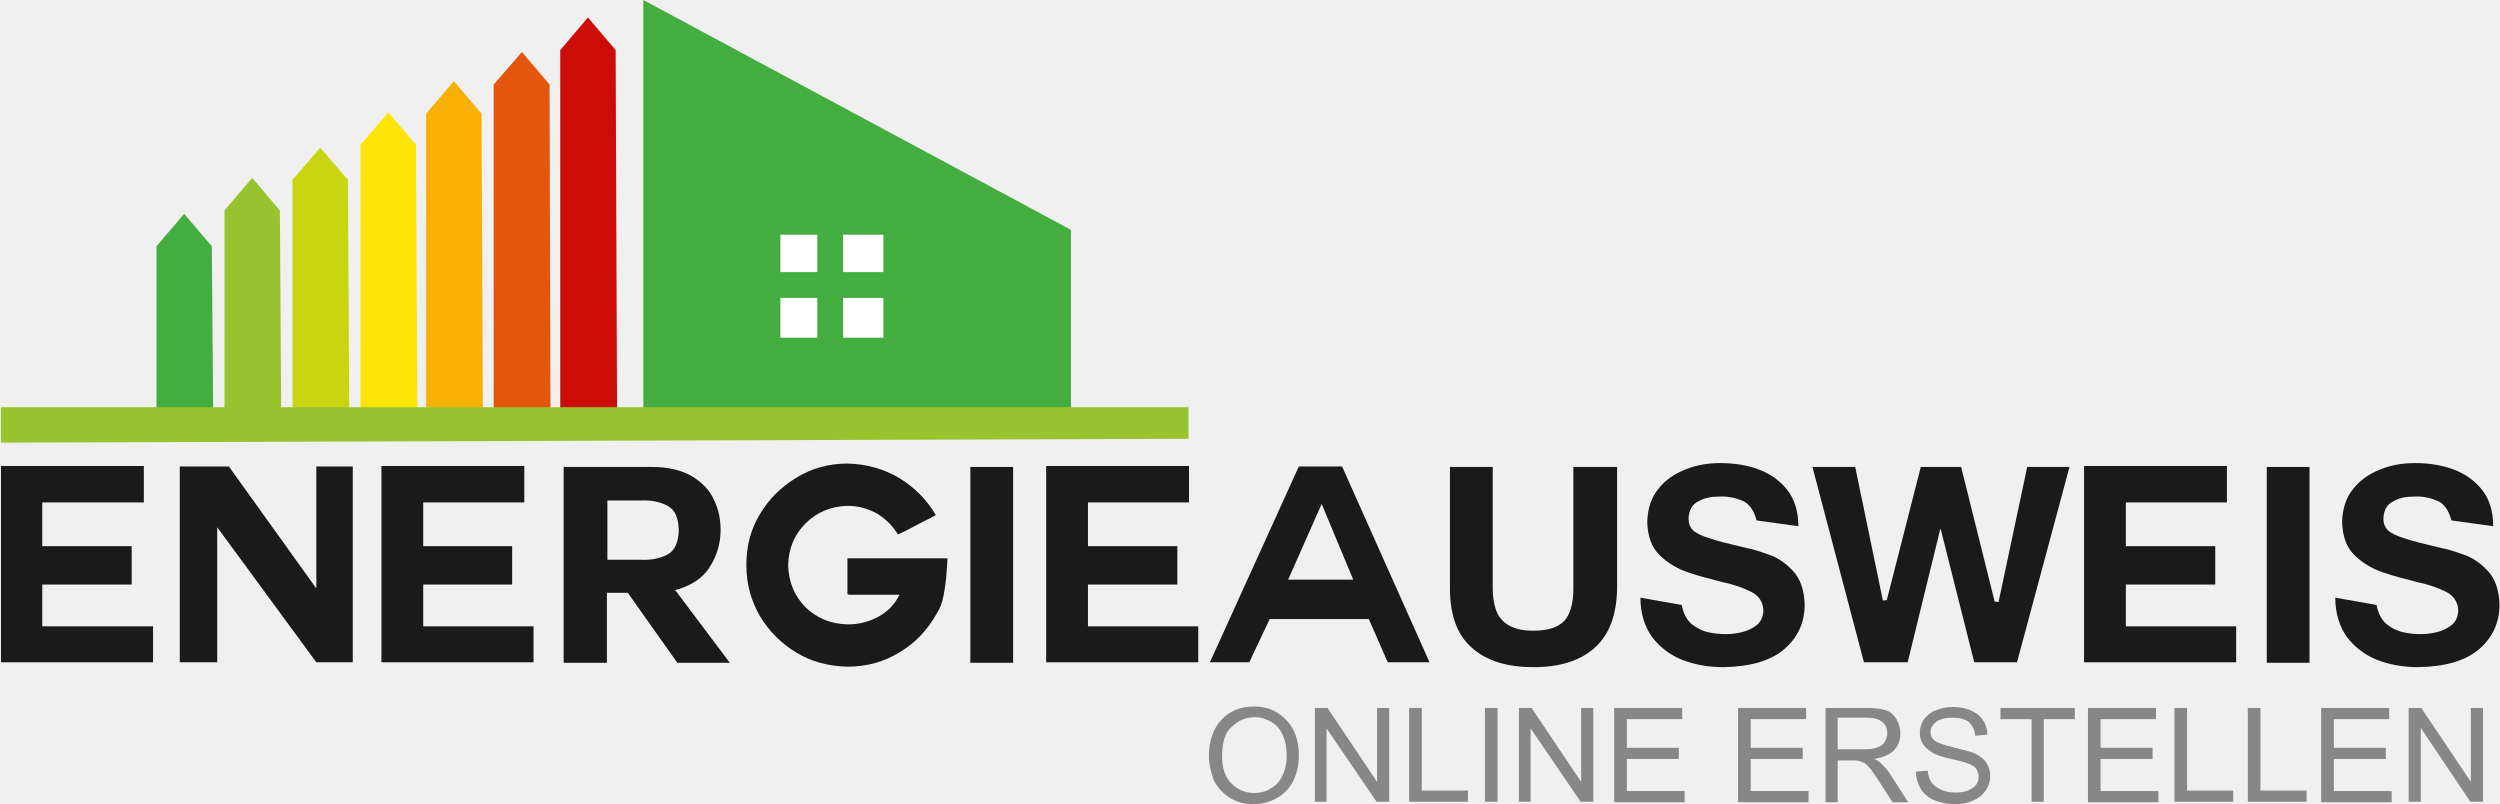
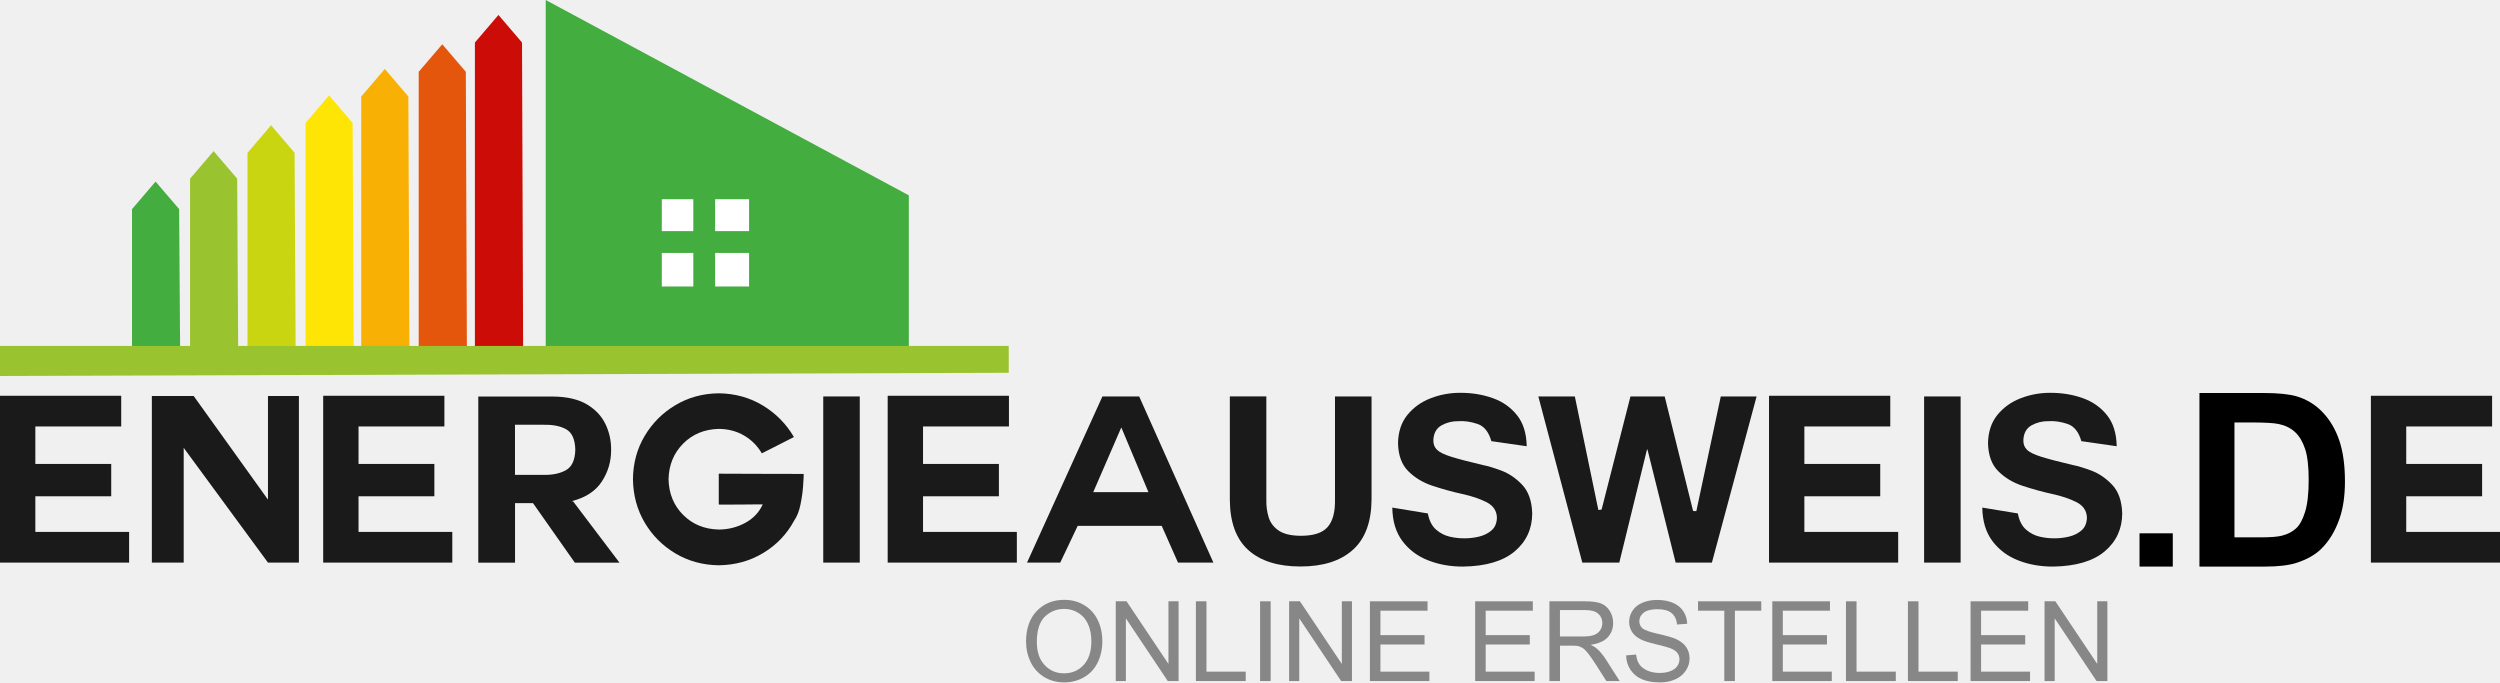
- <svg xmlns="http://www.w3.org/2000/svg" version="1.1" id="Layer_1" x="0px" y="0px" viewBox="0 0 514.5 165.4" style="enable-background:new 0 0 514.5 165.4;" xml:space="preserve">
-   <style type="text/css">
- 	.st0{fill:#878787;}
- 	.st1{fill-rule:evenodd;clip-rule:evenodd;fill:#1A1A1A;}
- 	.st2{fill-rule:evenodd;clip-rule:evenodd;fill:#CC0C07;}
- 	.st3{fill-rule:evenodd;clip-rule:evenodd;fill:#E4560B;}
- 	.st4{fill-rule:evenodd;clip-rule:evenodd;fill:#F9B004;}
- 	.st5{fill-rule:evenodd;clip-rule:evenodd;fill:#FFE505;}
- 	.st6{fill-rule:evenodd;clip-rule:evenodd;fill:#CAD511;}
- 	.st7{fill-rule:evenodd;clip-rule:evenodd;fill:#9AC42F;}
- 	.st8{fill-rule:evenodd;clip-rule:evenodd;fill:#44AD40;}
- 	.st9{fill:#44AD40;}
- 	.st10{fill:#FFFFFF;}
- </style>
+ <svg xmlns="http://www.w3.org/2000/svg" id="Layer_1" data-name="Layer 1" viewBox="0 0 515.64 140.75">
+   <defs>
+     <style>
+       .cls-1 {
+         fill: #9ac42f;
+       }
+ 
+       .cls-1, .cls-2, .cls-3, .cls-4, .cls-5, .cls-6, .cls-7, .cls-8 {
+         fill-rule: evenodd;
+       }
+ 
+       .cls-1, .cls-2, .cls-3, .cls-4, .cls-5, .cls-6, .cls-7, .cls-8, .cls-9, .cls-10, .cls-11, .cls-12, .cls-13 {
+         stroke-width: 0px;
+       }
+ 
+       .cls-2, .cls-12 {
+         fill: #1a1a1a;
+       }
+ 
+       .cls-3, .cls-10 {
+         fill: #44ad40;
+       }
+ 
+       .cls-4 {
+         fill: #cad511;
+       }
+ 
+       .cls-5 {
+         fill: #cc0c07;
+       }
+ 
+       .cls-6 {
+         fill: #e4560b;
+       }
+ 
+       .cls-7 {
+         fill: #ffe505;
+       }
+ 
+       .cls-8 {
+         fill: #f9b004;
+       }
+ 
+       .cls-11 {
+         fill: #878787;
+       }
+ 
+       .cls-13 {
+         fill: #fff;
+       }
+     </style>
+   </defs>
  <g>
-     <path class="st0" d="M248.8,155.6c0-3.2,0.9-5.7,2.6-7.5c1.7-1.8,3.9-2.7,6.7-2.7c1.8,0,3.4,0.4,4.8,1.3c1.4,0.9,2.5,2,3.3,3.6   c0.8,1.5,1.1,3.3,1.1,5.2c0,2-0.4,3.7-1.2,5.3c-0.8,1.5-1.9,2.7-3.4,3.5c-1.5,0.8-3,1.2-4.7,1.2c-1.8,0-3.4-0.4-4.9-1.3   c-1.4-0.9-2.5-2.1-3.3-3.6C249.2,158.9,248.8,157.3,248.8,155.6z M251.5,155.7c0,2.3,0.6,4.2,1.9,5.5c1.3,1.3,2.8,2,4.7,2   c1.9,0,3.5-0.7,4.8-2c1.2-1.4,1.9-3.3,1.9-5.8c0-1.6-0.3-2.9-0.8-4.1c-0.5-1.2-1.3-2.1-2.3-2.7c-1-0.6-2.2-1-3.4-1   c-1.8,0-3.4,0.6-4.7,1.9C252.1,150.7,251.5,152.8,251.5,155.7z" />
-     <path class="st0" d="M270.6,165v-19.3h2.6l10.2,15.2v-15.2h2.5V165h-2.6L273,149.9V165H270.6z" />
-     <path class="st0" d="M290,165v-19.3h2.6v17h9.5v2.3H290z" />
-     <path class="st0" d="M305.6,165v-19.3h2.6V165H305.6z" />
-     <path class="st0" d="M312.6,165v-19.3h2.6l10.2,15.2v-15.2h2.5V165h-2.6L315,149.9V165H312.6z" />
-     <path class="st0" d="M332.2,165v-19.3h14v2.3h-11.4v5.9h10.7v2.3h-10.7v6.6h11.9v2.3H332.2z" />
-     <path class="st0" d="M357.7,165v-19.3h14v2.3h-11.4v5.9h10.7v2.3h-10.7v6.6h11.9v2.3H357.7z" />
-     <path class="st0" d="M375.7,165v-19.3h8.6c1.7,0,3,0.2,3.9,0.5c0.9,0.3,1.6,1,2.1,1.8c0.5,0.9,0.8,1.9,0.8,2.9   c0,1.4-0.4,2.5-1.3,3.5c-0.9,0.9-2.3,1.5-4.1,1.8c0.7,0.3,1.2,0.6,1.5,1c0.7,0.7,1.5,1.5,2.1,2.6l3.4,5.3h-3.2l-2.6-4   c-0.7-1.2-1.4-2-1.8-2.7c-0.5-0.6-0.9-1-1.3-1.3c-0.4-0.2-0.8-0.4-1.2-0.5c-0.3-0.1-0.8-0.1-1.4-0.1h-3v8.6H375.7z M378.2,154.2   h5.5c1.2,0,2.1-0.1,2.7-0.4c0.7-0.2,1.2-0.6,1.5-1.2c0.3-0.5,0.5-1.1,0.5-1.7c0-0.9-0.3-1.7-1-2.3c-0.7-0.6-1.7-0.9-3.1-0.9h-6.1   V154.2z" />
-     <path class="st0" d="M394.3,158.8l2.4-0.2c0.1,1,0.4,1.8,0.8,2.4c0.4,0.6,1.1,1.1,1.9,1.5c0.9,0.4,1.9,0.6,3,0.6   c1,0,1.8-0.1,2.6-0.4c0.7-0.3,1.3-0.7,1.7-1.2s0.5-1.1,0.5-1.7c0-0.6-0.2-1.1-0.5-1.6c-0.4-0.5-0.9-0.8-1.7-1.1   c-0.5-0.2-1.7-0.5-3.4-0.9c-1.8-0.4-3-0.8-3.7-1.2c-0.9-0.5-1.6-1.1-2.1-1.8c-0.5-0.7-0.7-1.5-0.7-2.4c0-1,0.3-1.9,0.8-2.7   c0.6-0.8,1.4-1.5,2.4-1.9c1.1-0.4,2.2-0.7,3.5-0.7c1.4,0,2.7,0.2,3.8,0.7c1.1,0.5,1.9,1.1,2.5,2c0.6,0.9,0.9,1.9,0.9,3l-2.5,0.2   c-0.1-1.2-0.6-2.1-1.3-2.8c-0.8-0.6-1.9-0.9-3.4-0.9c-1.5,0-2.7,0.3-3.4,0.9c-0.7,0.6-1.1,1.2-1.1,2.1c0,0.7,0.3,1.3,0.8,1.7   c0.5,0.4,1.8,0.9,3.9,1.4c2.1,0.5,3.5,0.9,4.3,1.2c1.1,0.5,2,1.2,2.5,2c0.5,0.8,0.8,1.7,0.8,2.7c0,1-0.3,2-0.9,2.9   c-0.6,0.9-1.4,1.6-2.5,2.1c-1.1,0.5-2.3,0.8-3.7,0.8c-1.7,0-3.2-0.3-4.4-0.8c-1.2-0.5-2.1-1.3-2.8-2.3   C394.7,161.3,394.3,160.1,394.3,158.8z" />
-     <path class="st0" d="M418.1,165v-17h-6.4v-2.3H427v2.3h-6.4v17H418.1z" />
-     <path class="st0" d="M429.7,165v-19.3h14v2.3h-11.4v5.9h10.7v2.3h-10.7v6.6h11.9v2.3H429.7z" />
-     <path class="st0" d="M447.5,165v-19.3h2.6v17h9.5v2.3H447.5z" />
-     <path class="st0" d="M462.6,165v-19.3h2.6v17h9.5v2.3H462.6z" />
-     <path class="st0" d="M477.7,165v-19.3h14v2.3h-11.4v5.9H491v2.3h-10.7v6.6h11.9v2.3H477.7z" />
-     <path class="st0" d="M495.7,165v-19.3h2.6l10.2,15.2v-15.2h2.5V165h-2.6l-10.2-15.2V165H495.7z" />
+     <path class="cls-11" d="M211.62,132.45c0-2.73.73-4.87,2.2-6.41,1.47-1.54,3.36-2.32,5.68-2.32,1.52,0,2.89.36,4.11,1.09,1.22.73,2.15,1.74,2.79,3.04.64,1.3.96,2.77.96,4.42s-.34,3.16-1.01,4.48c-.67,1.32-1.63,2.31-2.86,2.99-1.23.68-2.57,1.01-3.99,1.01-1.55,0-2.93-.37-4.15-1.12-1.22-.75-2.14-1.77-2.77-3.06-.63-1.29-.94-2.66-.94-4.11ZM213.86,132.49c0,1.98.53,3.54,1.6,4.68,1.07,1.14,2.4,1.71,4.01,1.71s2.99-.58,4.04-1.73c1.06-1.15,1.59-2.79,1.59-4.9,0-1.34-.23-2.51-.68-3.51-.45-1-1.11-1.77-1.99-2.32-.87-.55-1.85-.83-2.93-.83-1.54,0-2.87.53-3.98,1.59-1.11,1.06-1.67,2.83-1.67,5.3Z" />
+     <path class="cls-11" d="M230.13,140.47v-16.45h2.23l8.64,12.92v-12.92h2.09v16.45h-2.23l-8.64-12.93v12.93h-2.09Z" />
+     <path class="cls-11" d="M246.66,140.47v-16.45h2.18v14.51h8.1v1.94h-10.28Z" />
+     <path class="cls-11" d="M259.9,140.47v-16.45h2.18v16.45h-2.18Z" />
+     <path class="cls-11" d="M265.89,140.47v-16.45h2.23l8.64,12.92v-12.92h2.09v16.45h-2.23l-8.64-12.93v12.93h-2.09Z" />
+     <path class="cls-11" d="M282.55,140.47v-16.45h11.89v1.94h-9.72v5.04h9.1v1.93h-9.1v5.6h10.1v1.94h-12.28Z" />
+     <path class="cls-11" d="M304.26,140.47v-16.45h11.89v1.94h-9.72v5.04h9.1v1.93h-9.1v5.6h10.1v1.94h-12.28Z" />
+     <path class="cls-11" d="M319.58,140.47v-16.45h7.29c1.47,0,2.58.15,3.34.44.76.3,1.37.82,1.83,1.57.46.75.68,1.58.68,2.48,0,1.17-.38,2.15-1.13,2.95-.75.8-1.92,1.31-3.5,1.53.58.28,1.01.55,1.31.82.64.58,1.24,1.31,1.81,2.19l2.86,4.48h-2.74l-2.18-3.42c-.64-.99-1.16-1.74-1.57-2.27-.41-.52-.78-.89-1.1-1.1-.33-.21-.66-.36-.99-.44-.25-.05-.65-.08-1.21-.08h-2.52v7.3h-2.18ZM321.76,131.28h4.68c1,0,1.77-.1,2.33-.31.56-.21.99-.54,1.28-.99.29-.45.44-.94.44-1.48,0-.78-.28-1.42-.85-1.92-.56-.5-1.46-.75-2.68-.75h-5.21v5.44Z" />
+     <path class="cls-11" d="M335.4,135.18l2.05-.18c.1.82.32,1.5.68,2.03.36.53.91.95,1.66,1.28.75.33,1.59.49,2.52.49.83,0,1.56-.12,2.2-.37.64-.25,1.11-.58,1.42-1.02s.47-.9.47-1.41-.15-.97-.45-1.35c-.3-.38-.79-.71-1.48-.97-.44-.17-1.42-.44-2.93-.8-1.51-.36-2.57-.71-3.18-1.03-.79-.41-1.37-.92-1.76-1.53-.38-.61-.58-1.29-.58-2.05,0-.83.24-1.61.71-2.33.47-.72,1.16-1.27,2.06-1.64.91-.37,1.91-.56,3.02-.56,1.22,0,2.29.2,3.23.59.93.39,1.65.97,2.15,1.73.5.76.77,1.63.81,2.59l-2.09.16c-.11-1.04-.49-1.82-1.14-2.36-.65-.53-1.6-.8-2.87-.8s-2.28.24-2.88.72c-.6.48-.9,1.06-.9,1.75,0,.59.21,1.08.64,1.46.42.38,1.51.77,3.28,1.17,1.77.4,2.98.75,3.64,1.05.96.44,1.66,1,2.12,1.68.46.68.68,1.46.68,2.34s-.25,1.7-.75,2.47c-.5.77-1.22,1.38-2.16,1.81-.94.43-2,.65-3.17.65-1.49,0-2.74-.22-3.74-.65-1.01-.43-1.79-1.09-2.37-1.96-.57-.87-.87-1.86-.9-2.96Z" />
+     <path class="cls-11" d="M355.65,140.47v-14.51h-5.42v-1.94h13.04v1.94h-5.44v14.51h-2.18Z" />
+     <path class="cls-11" d="M365.55,140.47v-16.45h11.89v1.94h-9.72v5.04h9.1v1.93h-9.1v5.6h10.1v1.94h-12.28Z" />
+     <path class="cls-11" d="M380.74,140.47v-16.45h2.18v14.51h8.1v1.94h-10.28Z" />
+     <path class="cls-11" d="M393.52,140.47v-16.45h2.18v14.51h8.1v1.94h-10.28Z" />
+     <path class="cls-11" d="M406.44,140.47v-16.45h11.89v1.94h-9.72v5.04h9.1v1.93h-9.1v5.6h10.1v1.94h-12.28Z" />
+     <path class="cls-11" d="M421.7,140.47v-16.45h2.23l8.64,12.92v-12.92h2.09v16.45h-2.23l-8.64-12.93v12.93h-2.09Z" />
  </g>
-   <polygon class="st1" points="27.1,120.3 27.1,112.4 8.7,112.4 8.7,103.4 29.6,103.4 29.6,95.9 0.2,95.9 0.2,136.3 31.5,136.3   31.5,128.9 8.7,128.9 8.7,120.3 " />
-   <polygon class="st1" points="65.1,136.3 72.6,136.3 72.6,96 65.1,96 65.1,121.1 47.1,96 37,96 37,136.3 44.7,136.3 44.7,108.5 " />
-   <polygon class="st1" points="105.4,120.3 105.4,112.4 87.1,112.4 87.1,103.4 107.9,103.4 107.9,95.9 78.5,95.9 78.5,136.3   109.8,136.3 109.8,128.9 87.1,128.9 87.1,120.3 " />
-   <path class="st1" d="M131.9,103c2.2-0.1,4,0.3,5.5,1.1c1.5,0.8,2.2,2.4,2.3,5c-0.1,2.5-0.8,4.2-2.3,5c-1.5,0.8-3.3,1.2-5.5,1.1H125  V103H131.9z M138.7,121.5c3.3-0.8,5.8-2.4,7.3-4.7c1.5-2.3,2.3-4.9,2.3-7.7c0-2.2-0.4-4.3-1.4-6.3c-0.9-2-2.4-3.5-4.5-4.8  c-2.1-1.2-4.8-1.9-8.2-1.9h-18.2v40.3h8.9v-14.4h4.3l10.2,14.4h10.8L139,121.5H138.7z" />
-   <path class="st1" d="M195,114.9c-3.5,0-7.1,0-10.8,0c-3.6,0-6.9,0-9.8,0v7.4c0,0,0.1,0,0.4,0.1c0.3,0,0.7,0,1.2,0c1.2,0,2.6,0,4.3,0  c1.6,0,2.9,0,3.9,0h0.9c-0.9,1.9-2.3,3.4-4.3,4.5c-2,1.1-4.1,1.6-6.4,1.6c-3.5-0.1-6.3-1.3-8.6-3.5c-2.3-2.3-3.5-5.2-3.6-8.7  c0.1-3.5,1.3-6.3,3.6-8.6c2.3-2.3,5.2-3.5,8.6-3.6c2.3,0,4.3,0.6,6.1,1.6c1.8,1.1,3.2,2.5,4.3,4.3c1.3-0.6,2.3-1.1,3-1.5  c0.7-0.4,1.4-0.7,2.1-1.1c0.7-0.3,1.6-0.8,2.7-1.4c-1.9-3.2-4.4-5.7-7.5-7.6c-3.2-1.9-6.7-2.9-10.7-3c-3.9,0-7.4,1-10.5,2.9  c-3.1,1.9-5.6,4.3-7.5,7.5c-1.9,3.1-2.8,6.6-2.8,10.5c0,3.9,1,7.4,2.8,10.5c1.9,3.1,4.3,5.6,7.5,7.5c3.1,1.9,6.6,2.8,10.5,2.9  c4,0,7.6-1,10.8-3c3.2-1.9,5.7-4.6,7.5-7.8c0.7-1,1.2-2.3,1.5-3.9c0.3-1.6,0.5-3.1,0.6-4.6C194.9,116.3,195,115.3,195,114.9z" />
-   <rect x="199.7" y="96.1" class="st1" width="8.8" height="40.3" />
-   <polygon class="st1" points="242.3,120.3 242.3,112.4 223.9,112.4 223.9,103.4 244.7,103.4 244.7,95.9 215.3,95.9 215.3,136.3   246.6,136.3 246.6,128.9 223.9,128.9 223.9,120.3 " />
-   <path class="st1" d="M272,103.7l6.5,15.6h-13.4L272,103.7L272,103.7z M257.1,136.3l4.2-8.9h20.4l3.9,8.9h8.6l-18-40.3h-8.9  l-18.3,40.3H257.1z" />
-   <path class="st1" d="M332.6,96.1h-8.8v25c0,3-0.6,5.2-1.8,6.6c-1.3,1.4-3.4,2.1-6.5,2.1c-2.4,0-4.1-0.5-5.3-1.3  c-1.2-0.8-2-1.9-2.4-3.2c-0.4-1.3-0.6-2.7-0.6-4.2v-25h-8.8v25c0,5.5,1.5,9.6,4.5,12.2c3,2.7,7.2,4,12.7,4c5.4,0,9.6-1.3,12.6-4  c3-2.7,4.5-6.7,4.6-12.2V96.1z" />
-   <path class="st1" d="M337.6,123c0,3.3,0.9,6,2.4,8.1c1.6,2.1,3.7,3.7,6.2,4.7c2.6,1,5.4,1.5,8.5,1.5c5.5-0.1,9.7-1.3,12.5-3.7  c2.8-2.4,4.2-5.5,4.2-9.2c-0.1-3-0.9-5.3-2.4-6.9c-1.5-1.6-3.2-2.8-5.1-3.4c-1.9-0.7-3.3-1.1-4.4-1.3c-3.3-0.8-5.9-1.4-7.6-2  c-1.7-0.5-2.9-1.1-3.5-1.7c-0.6-0.6-0.9-1.4-0.9-2.4c0.1-1.7,0.7-2.9,2-3.5c1.2-0.7,2.6-1,4.1-1c1.5-0.1,3,0.1,4.6,0.7  c1.6,0.5,2.7,1.9,3.3,4.2l8.6,1.2c0-3.1-0.8-5.6-2.3-7.5c-1.5-1.9-3.5-3.3-5.9-4.2c-2.4-0.9-5.1-1.3-7.9-1.3c-2.5,0-4.9,0.4-7.1,1.3  c-2.3,0.9-4.2,2.2-5.6,4c-1.5,1.8-2.2,4.1-2.3,6.8c0.1,3,0.9,5.2,2.5,6.8c1.6,1.6,3.6,2.8,5.9,3.6c2.4,0.8,4.7,1.4,7.1,2  c2.4,0.5,4.3,1.2,5.9,2c1.6,0.8,2.4,2.1,2.5,3.7c0,1.4-0.5,2.4-1.3,3.1c-0.9,0.7-1.9,1.2-3.1,1.5c-1.2,0.3-2.3,0.4-3.4,0.4  c-1.1,0-2.3-0.1-3.6-0.4c-1.3-0.3-2.4-0.9-3.4-1.7c-1-0.9-1.7-2.2-2-3.9L337.6,123z" />
-   <polygon class="st1" points="425.9,96.1 417.2,96.1 411.3,123.9 410.5,123.8 403.6,96.1 395.3,96.1 388.3,123.5 387.5,123.6   381.8,96.1 373,96.1 383.6,136.3 392.6,136.3 399.3,108.9 399.4,108.9 406.3,136.3 415.1,136.3 " />
-   <polygon class="st1" points="455.9,120.3 455.9,112.4 437.5,112.4 437.5,103.4 458.3,103.4 458.3,95.9 428.9,95.9 428.9,136.3   460.2,136.3 460.2,128.9 437.5,128.9 437.5,120.3 " />
-   <rect x="466.5" y="96.1" class="st1" width="8.8" height="40.3" />
-   <path class="st1" d="M480.6,123c0,3.3,0.9,6,2.4,8.1c1.6,2.1,3.7,3.7,6.2,4.7c2.6,1,5.4,1.5,8.5,1.5c5.5-0.1,9.7-1.3,12.5-3.7  c2.8-2.4,4.2-5.5,4.2-9.2c-0.1-3-0.9-5.3-2.4-6.9c-1.5-1.6-3.2-2.8-5.1-3.4c-1.9-0.7-3.3-1.1-4.4-1.3c-3.3-0.8-5.9-1.4-7.6-2  c-1.7-0.5-2.9-1.1-3.5-1.7c-0.6-0.6-0.9-1.4-0.9-2.4c0.1-1.7,0.7-2.9,2-3.5c1.2-0.7,2.6-1,4.1-1c1.5-0.1,3,0.1,4.6,0.7  c1.6,0.5,2.7,1.9,3.3,4.2l8.6,1.2c0-3.1-0.8-5.6-2.3-7.5c-1.5-1.9-3.5-3.3-5.9-4.2c-2.4-0.9-5.1-1.3-7.9-1.3c-2.5,0-4.9,0.4-7.1,1.3  c-2.3,0.9-4.2,2.2-5.6,4c-1.5,1.8-2.2,4.1-2.3,6.8c0.1,3,0.9,5.2,2.5,6.8c1.6,1.6,3.6,2.8,5.9,3.6c2.4,0.8,4.7,1.4,7.1,2  c2.4,0.5,4.3,1.2,5.9,2c1.6,0.8,2.4,2.1,2.5,3.7c0,1.4-0.5,2.4-1.3,3.1c-0.9,0.7-1.9,1.2-3.1,1.5c-1.2,0.3-2.3,0.4-3.4,0.4  c-1.1,0-2.3-0.1-3.6-0.4c-1.3-0.3-2.4-0.9-3.4-1.7c-1-0.9-1.7-2.2-2-3.9L480.6,123z" />
-   <polygon class="st2" points="121,3.6 115.3,10.3 115.3,88.5 127,88.5 126.7,10.3 " />
-   <polygon class="st3" points="107.4,10.7 101.6,17.4 101.6,89.4 113.3,89 113.1,17.4 " />
-   <polygon class="st4" points="93.4,16.7 87.7,23.4 87.7,89.8 99.4,89.5 99.1,23.4 " />
-   <polygon class="st5" points="79.9,23.1 74.2,29.8 74.2,89.2 85.9,89.1 85.6,29.8 " />
-   <polygon class="st6" points="65.9,30.4 60.2,37 60.2,89.5 71.9,89.5 71.6,37 " />
-   <polygon class="st7" points="51.9,36.6 46.2,43.3 46.2,89.8 57.9,89.7 57.6,43.3 " />
-   <polygon class="st8" points="37.9,44 32.2,50.7 32.2,89.9 43.9,89.5 43.6,50.7 " />
-   <polygon class="st8" points="132.4,0 220.4,47.3 220.4,88.5 132.4,89.1 " />
-   <polygon class="st7" points="244.6,83.8 0.2,83.8 0.2,91.1 244.6,90.3 " />
-   <rect x="146.1" y="50.2" class="st9" width="33.7" height="6.8" />
-   <rect x="160.6" y="48.3" class="st10" width="21.2" height="21.2" />
-   <rect x="168.2" y="42.1" class="st9" width="5.3" height="29.4" />
-   <rect x="156.7" y="56" class="st9" width="29.4" height="5.3" />
+   <polygon class="cls-2" points="22.94 102.36 22.94 95.69 7.29 95.69 7.29 87.96 25 87.96 25 81.63 0 81.63 0 116.04 26.63 116.04 26.63 109.71 7.29 109.71 7.29 102.36 22.94 102.36" />
+   <polygon class="cls-2" points="55.27 116.04 61.65 116.04 61.65 81.68 55.27 81.68 55.27 103.05 39.95 81.68 31.32 81.68 31.32 116.04 37.89 116.04 37.89 92.37 55.27 116.04" />
+   <polygon class="cls-2" points="89.59 102.36 89.59 95.69 73.95 95.69 73.95 87.96 91.66 87.96 91.66 81.63 66.66 81.63 66.66 116.04 93.29 116.04 93.29 109.71 73.95 109.71 73.95 102.36 89.59 102.36" />
+   <path class="cls-2" d="M112.08,87.62c1.85-.06,3.4.23,4.64.89,1.24.66,1.89,2.08,1.94,4.24-.05,2.13-.7,3.54-1.94,4.23-1.24.69-2.79,1.01-4.64.96h-5.86v-10.33h5.86ZM117.89,103.37c2.84-.7,4.91-2.04,6.22-4.02,1.31-1.99,1.95-4.18,1.94-6.58.01-1.89-.38-3.66-1.18-5.32-.8-1.66-2.08-3.01-3.83-4.05-1.76-1.04-4.07-1.58-6.94-1.61h-15.45v34.27h7.58v-12.29h3.7l8.64,12.29h9.21l-9.59-12.67h-.29Z" />
+   <path class="cls-2" d="M165.77,97.75c-3.01,0-6.06,0-9.16-.02-3.09-.02-5.88-.02-8.36-.03v6.34s.11.04.33.04c.22,0,.56,0,1.01,0,1.03,0,2.24,0,3.62-.02,1.38-.02,2.49-.02,3.34-.03h.77c-.75,1.64-1.95,2.92-3.62,3.82-1.66.9-3.48,1.36-5.45,1.37-2.95-.07-5.4-1.07-7.34-3.01-1.94-1.94-2.95-4.39-3.02-7.37.07-2.95,1.08-5.4,3.02-7.35,1.94-1.95,4.39-2.95,7.34-3.03,1.94.02,3.68.47,5.21,1.37,1.54.89,2.76,2.12,3.67,3.67,1.08-.54,1.93-.97,2.54-1.28.61-.31,1.2-.61,1.77-.9.57-.29,1.34-.69,2.31-1.18-1.58-2.71-3.72-4.87-6.42-6.51-2.7-1.63-5.73-2.47-9.08-2.51-3.29.04-6.26.85-8.92,2.43-2.66,1.58-4.78,3.7-6.36,6.36-1.58,2.66-2.39,5.63-2.42,8.92.04,3.3.85,6.29,2.42,8.96,1.58,2.67,3.7,4.79,6.36,6.37,2.66,1.58,5.64,2.39,8.92,2.43,3.38-.04,6.44-.88,9.18-2.54,2.74-1.65,4.86-3.87,6.37-6.67.58-.83,1.02-1.93,1.3-3.3.28-1.37.47-2.68.55-3.91.09-1.23.12-2.04.12-2.44Z" />
+   <rect class="cls-12" x="169.8" y="81.77" width="7.53" height="34.27" />
+   <polygon class="cls-2" points="206.03 102.36 206.03 95.69 190.38 95.69 190.38 87.96 208.1 87.96 208.1 81.63 183.09 81.63 183.09 116.04 209.73 116.04 209.73 109.71 190.38 109.71 190.38 102.36 206.03 102.36" />
+   <path class="cls-2" d="M231.3,88.22l5.57,13.28h-11.38l5.76-13.28h.05ZM218.68,116.04l3.6-7.58h17.33l3.36,7.58h7.3l-15.31-34.27h-7.58l-15.55,34.27h6.86Z" />
+   <path class="cls-2" d="M282.88,81.77h-7.53v21.31c.04,2.56-.47,4.44-1.54,5.64-1.06,1.21-2.92,1.8-5.57,1.79-2.01-.02-3.52-.39-4.54-1.1-1.02-.71-1.7-1.62-2.04-2.75-.34-1.12-.5-2.32-.47-3.59v-21.31h-7.53v21.31c.03,4.67,1.3,8.13,3.82,10.39,2.52,2.26,6.11,3.39,10.77,3.38,4.62,0,8.21-1.13,10.76-3.41,2.55-2.28,3.84-5.73,3.88-10.36v-21.31Z" />
+   <path class="cls-2" d="M287.17,104.68c.04,2.81.73,5.11,2.08,6.91,1.35,1.8,3.12,3.13,5.32,3.99,2.2.86,4.6,1.29,7.2,1.28,4.69-.07,8.23-1.11,10.64-3.13,2.4-2.03,3.61-4.64,3.62-7.84-.08-2.56-.77-4.52-2.07-5.9-1.3-1.37-2.75-2.35-4.33-2.94-1.58-.58-2.84-.96-3.77-1.13-2.83-.67-4.99-1.23-6.47-1.69-1.48-.46-2.49-.95-3.01-1.47-.53-.52-.77-1.19-.74-2.01.07-1.42.63-2.43,1.69-3.02,1.06-.59,2.23-.88,3.49-.86,1.25-.08,2.56.11,3.93.57,1.36.46,2.31,1.64,2.85,3.55l7.29,1.05c-.04-2.62-.69-4.75-1.97-6.37-1.28-1.62-2.95-2.81-5.02-3.55-2.07-.74-4.32-1.11-6.74-1.1-2.11,0-4.13.37-6.07,1.12-1.94.75-3.54,1.89-4.79,3.42-1.25,1.53-1.9,3.47-1.95,5.82.05,2.52.76,4.46,2.12,5.81,1.36,1.36,3.05,2.37,5.06,3.03,2.01.66,4.03,1.22,6.04,1.66,2.01.44,3.7,1.01,5.06,1.71,1.36.7,2.07,1.75,2.12,3.17-.03,1.15-.41,2.04-1.14,2.66-.73.62-1.6,1.04-2.63,1.28-1.02.23-1.99.34-2.9.33-.96.02-1.97-.09-3.03-.33-1.07-.24-2.02-.73-2.86-1.47-.84-.74-1.41-1.85-1.69-3.33l-7.29-1.2Z" />
+   <polygon class="cls-2" points="362.31 81.77 354.92 81.77 349.88 105.43 349.21 105.39 343.35 81.77 336.29 81.77 330.34 105.1 329.67 105.19 324.82 81.77 317.29 81.77 326.36 116.04 333.99 116.04 339.7 92.72 339.8 92.72 345.61 116.04 353.09 116.04 362.31 81.77" />
+   <polygon class="cls-2" points="387.81 102.36 387.81 95.69 372.16 95.69 372.16 87.96 389.88 87.96 389.88 81.63 364.87 81.63 364.87 116.04 391.51 116.04 391.51 109.71 372.16 109.71 372.16 102.36 387.81 102.36" />
+   <rect class="cls-12" x="396.86" y="81.77" width="7.53" height="34.27" />
+   <path class="cls-2" d="M408.86,104.68c.04,2.81.73,5.11,2.08,6.91,1.35,1.8,3.12,3.13,5.32,3.99,2.2.86,4.6,1.29,7.2,1.28,4.69-.07,8.23-1.11,10.64-3.13,2.4-2.03,3.61-4.64,3.62-7.84-.08-2.56-.77-4.52-2.07-5.9-1.3-1.37-2.75-2.35-4.33-2.94-1.58-.58-2.84-.96-3.77-1.13-2.83-.67-4.99-1.23-6.47-1.69-1.48-.46-2.49-.95-3.01-1.47-.53-.52-.77-1.19-.74-2.01.07-1.42.63-2.43,1.69-3.02,1.06-.59,2.23-.88,3.49-.86,1.25-.08,2.56.11,3.93.57,1.36.46,2.31,1.64,2.85,3.55l7.29,1.05c-.04-2.62-.69-4.75-1.97-6.37-1.28-1.62-2.95-2.81-5.02-3.55-2.07-.74-4.32-1.11-6.74-1.1-2.11,0-4.13.37-6.07,1.12-1.94.75-3.54,1.89-4.79,3.42-1.25,1.53-1.9,3.47-1.95,5.82.05,2.52.76,4.46,2.12,5.81,1.36,1.36,3.05,2.37,5.06,3.03,2.01.66,4.03,1.22,6.04,1.66,2.01.44,3.7,1.01,5.06,1.71,1.36.7,2.07,1.75,2.12,3.17-.03,1.15-.41,2.04-1.14,2.66-.73.62-1.6,1.04-2.63,1.28-1.02.23-1.99.34-2.9.33-.96.02-1.97-.09-3.03-.33-1.07-.24-2.02-.73-2.86-1.47-.84-.74-1.41-1.85-1.69-3.33l-7.29-1.2Z" />
+   <polygon class="cls-5" points="102.81 3.08 97.95 8.77 97.95 75.36 107.91 75.36 107.67 8.77 102.81 3.08" />
+   <polygon class="cls-6" points="91.22 9.13 86.36 14.81 86.36 76.07 96.31 75.72 96.08 14.81 91.22 9.13" />
+   <polygon class="cls-8" points="79.37 14.22 74.51 19.91 74.51 76.43 84.46 76.19 84.23 19.91 79.37 14.22" />
+   <polygon class="cls-7" points="67.87 19.67 63.02 25.36 63.02 75.95 72.97 75.84 72.73 25.36 67.87 19.67" />
+   <polygon class="cls-4" points="55.91 25.83 51.05 31.52 51.05 76.19 61 76.19 60.76 31.52 55.91 25.83" />
+   <polygon class="cls-1" points="44.06 31.17 39.2 36.85 39.2 76.43 49.15 76.31 48.92 36.85 44.06 31.17" />
+   <polygon class="cls-3" points="32.09 37.45 27.23 43.13 27.23 76.55 37.18 76.19 36.95 43.13 32.09 37.45" />
+   <polygon class="cls-3" points="112.56 0 187.45 40.29 187.45 75.36 112.56 75.84 112.56 0" />
+   <polygon class="cls-1" points="208.06 71.35 0 71.35 0 77.55 208.06 76.89 208.06 71.35" />
+   <rect class="cls-10" x="124.21" y="42.73" width="28.67" height="5.78" />
+   <rect class="cls-13" x="136.5" y="41.09" width="18" height="18" />
+   <rect class="cls-10" x="143" y="35.84" width="4.5" height="25" />
+   <rect class="cls-10" x="133.19" y="47.67" width="25" height="4.5" />
+   <path class="cls-9" d="M441.29,116.86v-6.86h6.86v6.86h-6.86Z" />
+   <path class="cls-9" d="M453.65,81.06h13.21c2.98,0,5.25.23,6.81.68,2.1.62,3.9,1.72,5.4,3.3,1.5,1.58,2.64,3.51,3.42,5.8s1.17,5.11,1.17,8.46c0,2.95-.37,5.49-1.1,7.62-.9,2.6-2.17,4.71-3.83,6.32-1.25,1.22-2.95,2.17-5.08,2.86-1.6.5-3.73.76-6.4.76h-13.6v-35.79ZM460.87,87.12v23.71h5.4c2.02,0,3.47-.11,4.37-.34,1.17-.29,2.14-.79,2.92-1.49.77-.7,1.4-1.85,1.89-3.46.49-1.6.73-3.79.73-6.55s-.24-4.89-.73-6.37c-.49-1.48-1.17-2.64-2.05-3.47s-1.99-1.39-3.34-1.68c-1.01-.23-2.99-.34-5.93-.34h-3.25Z" />
+   <polygon class="cls-2" points="511.95 102.36 511.95 95.69 496.3 95.69 496.3 87.96 514.01 87.96 514.01 81.63 489.01 81.63 489.01 116.04 515.64 116.04 515.64 109.71 496.3 109.71 496.3 102.36 511.95 102.36" />
</svg>
